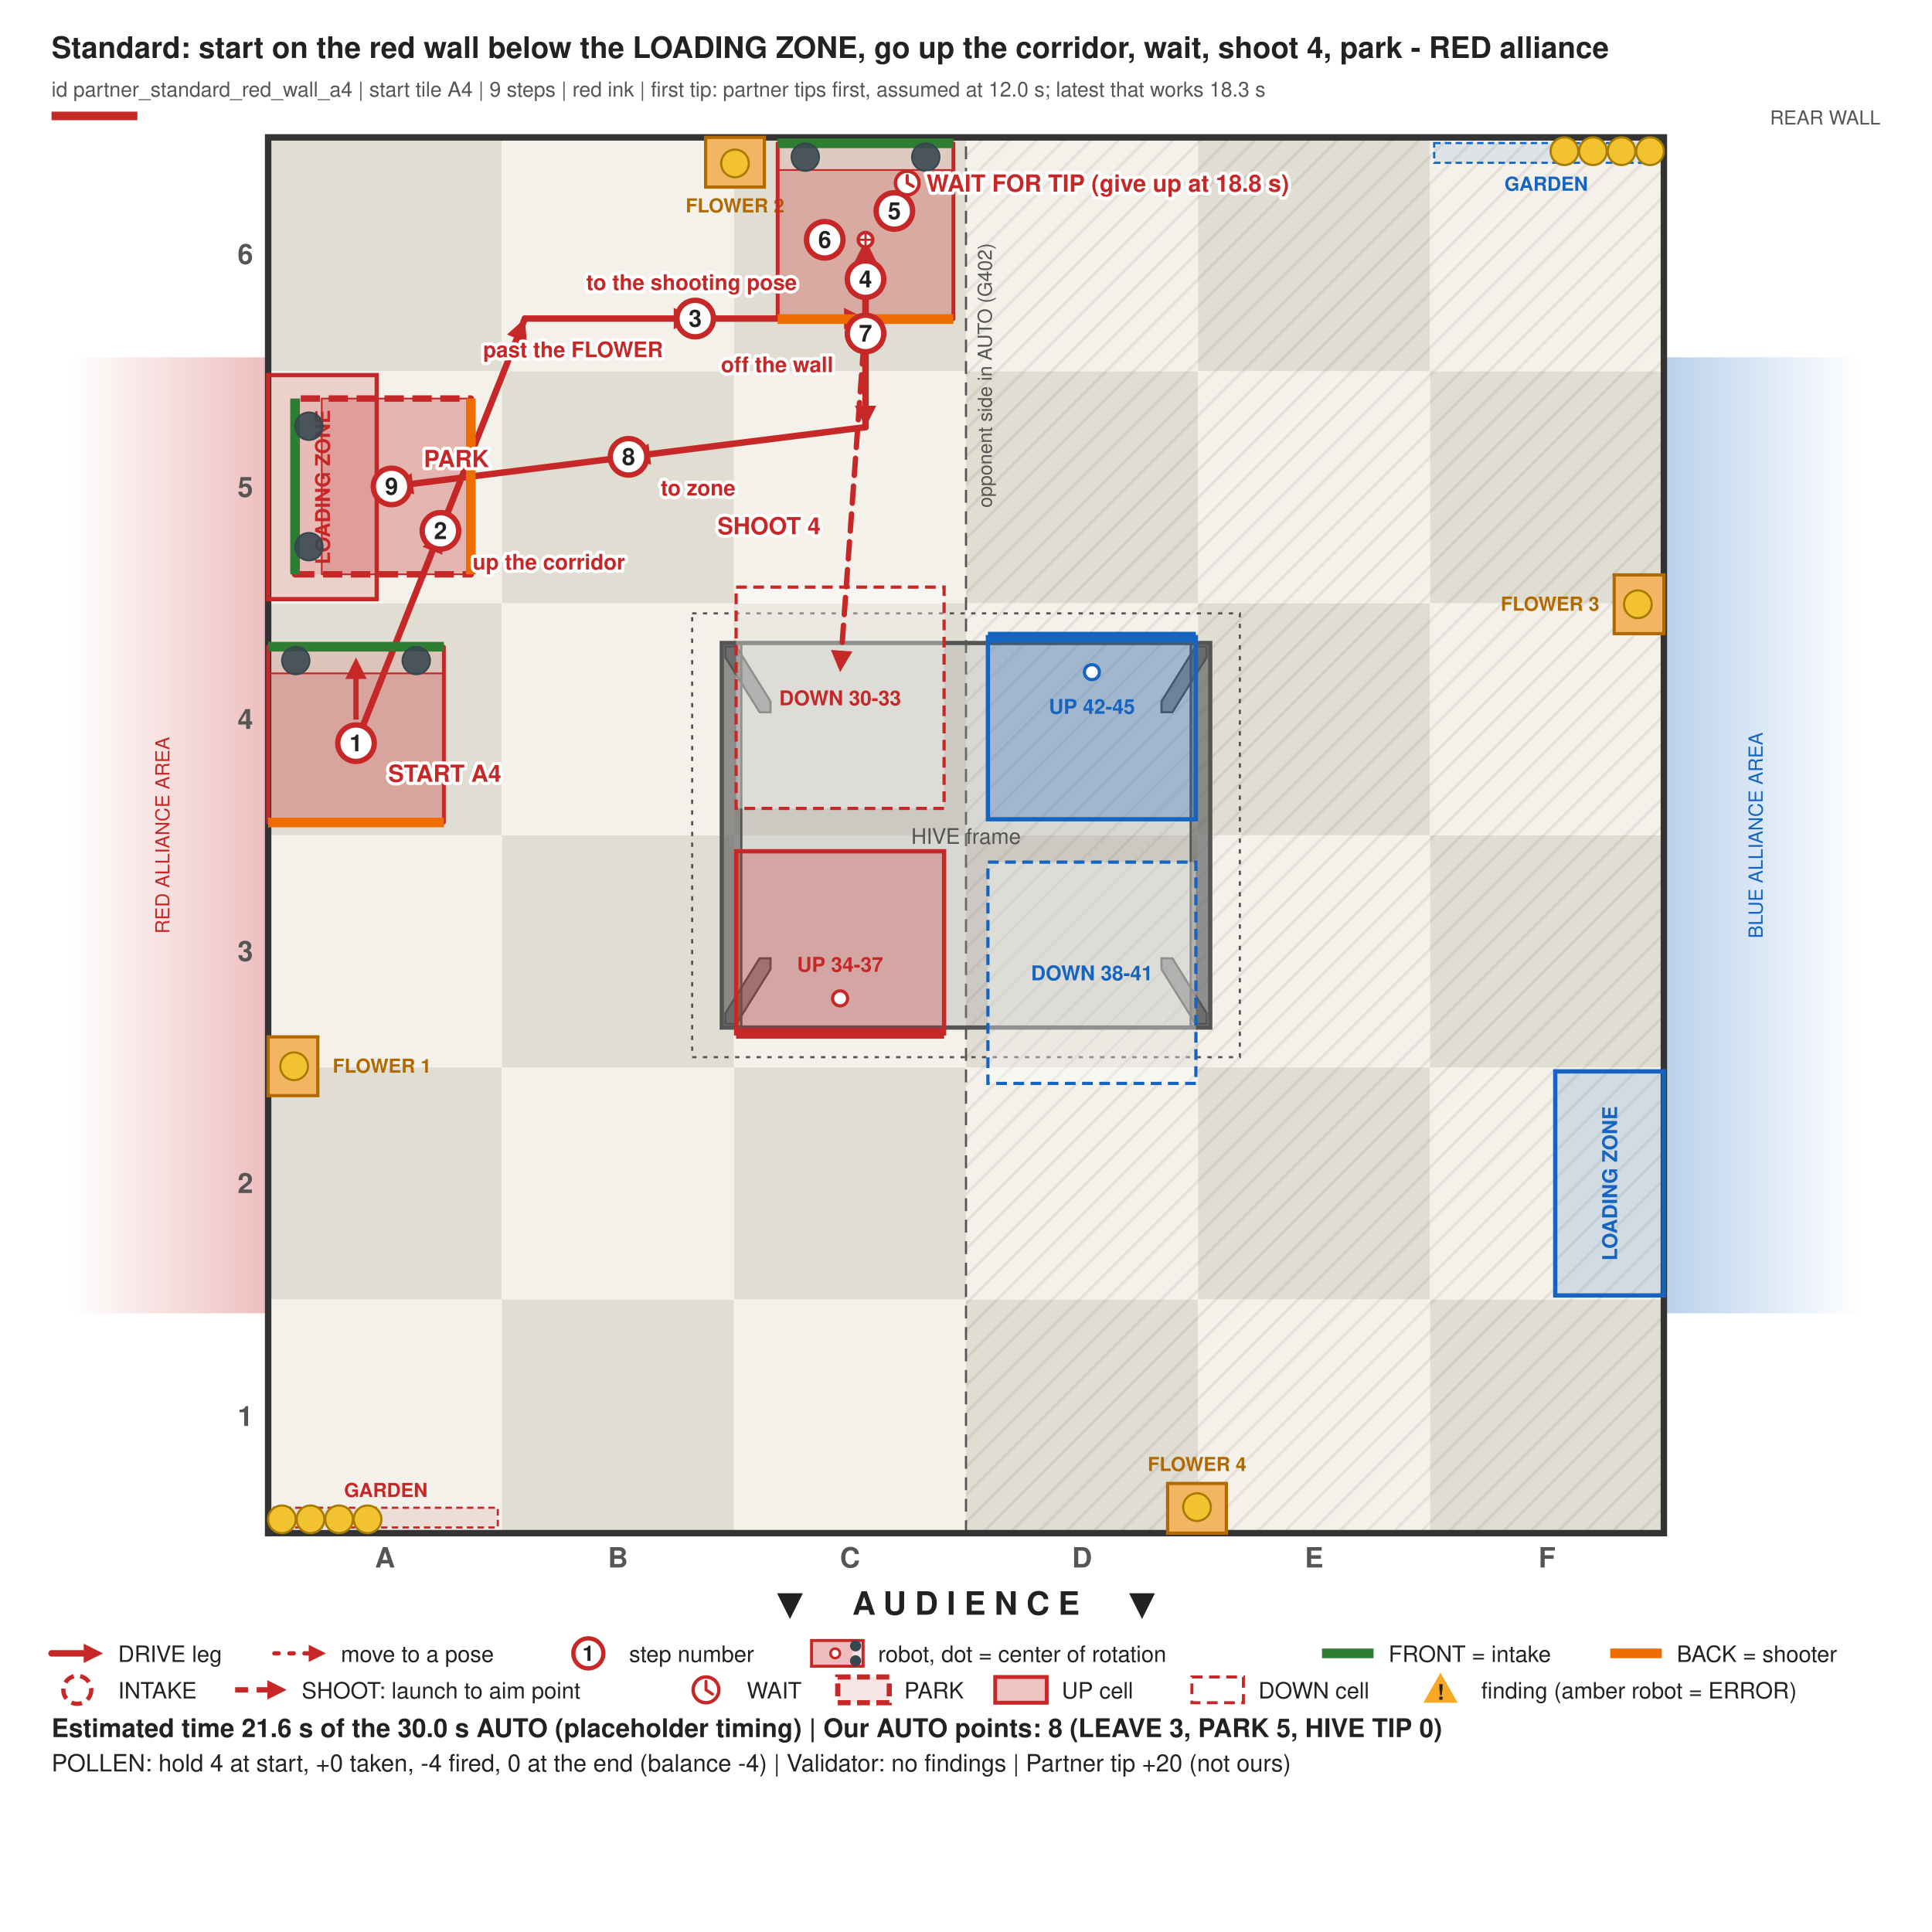
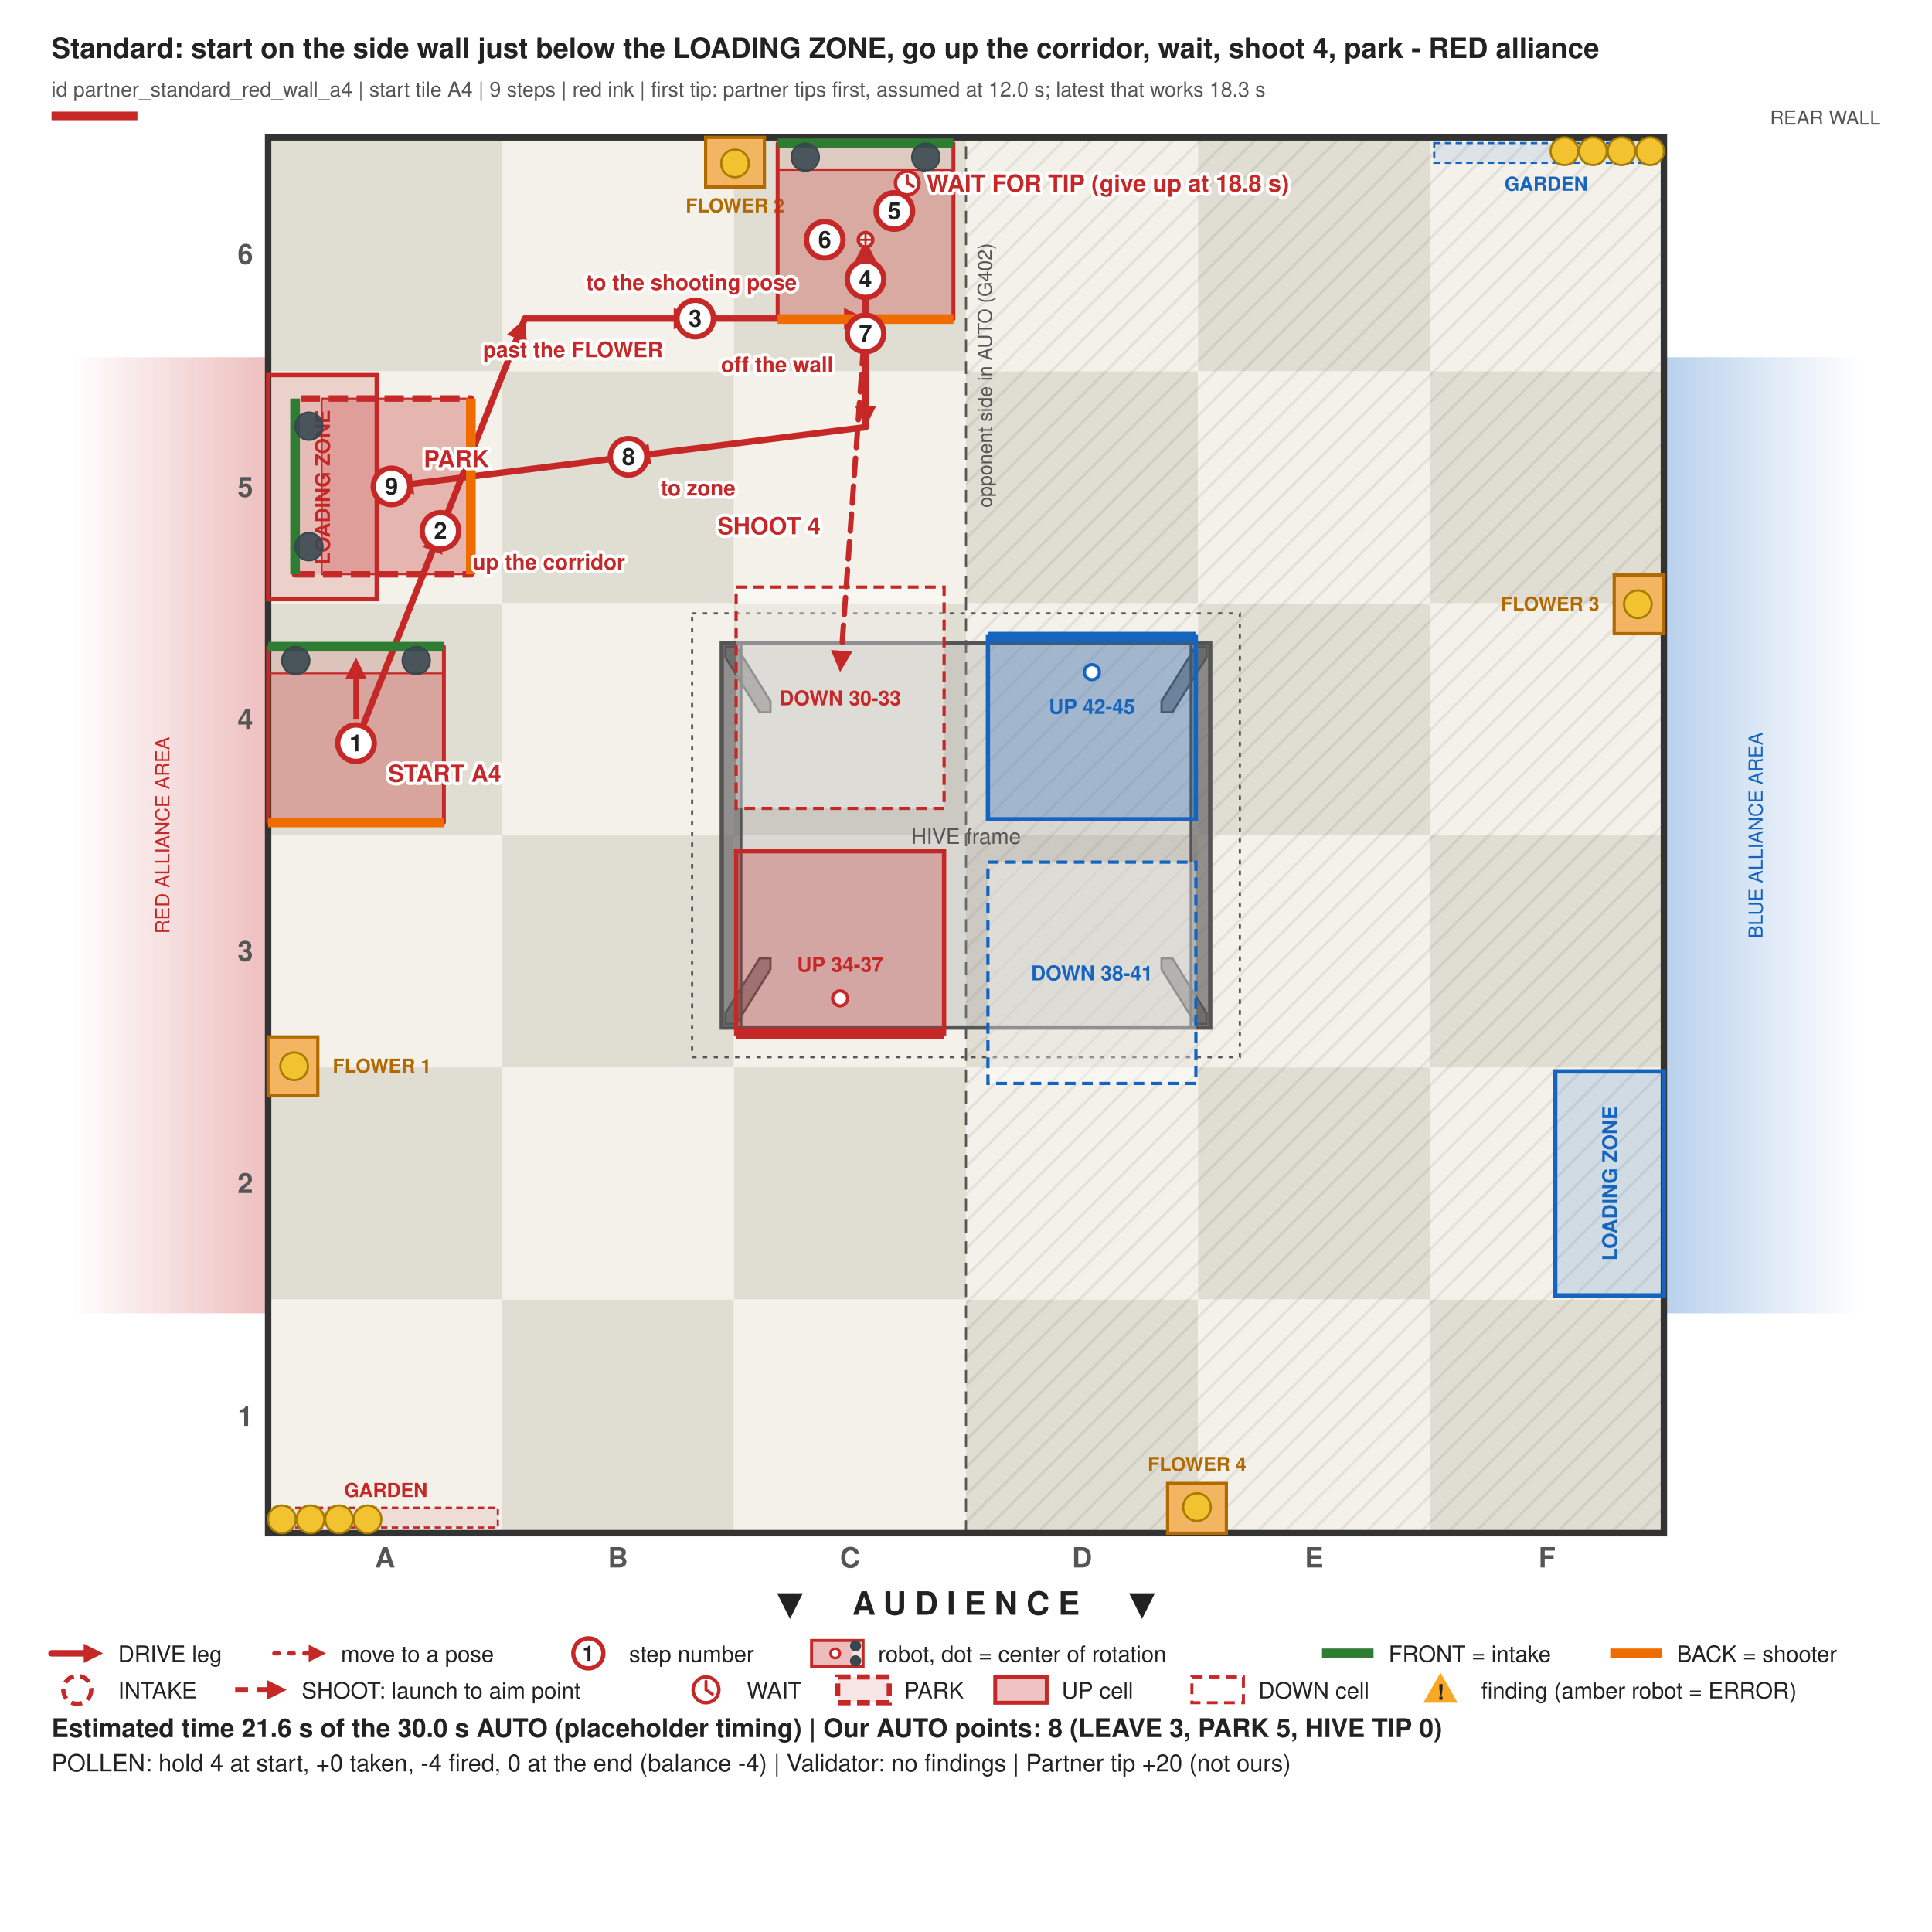
<svg xmlns="http://www.w3.org/2000/svg" viewBox="0 0 900 900" width="900" height="900" role="img" aria-labelledby="svg-title svg-desc" font-family="Helvetica, Arial, sans-serif">
  <defs>
    <linearGradient id="area-red" x1="1" y1="0" x2="0" y2="0">
      <stop offset="0" stop-color="#c62828" stop-opacity="0.30" />
      <stop offset="1" stop-color="#c62828" stop-opacity="0" />
    </linearGradient>
    <linearGradient id="area-blue" x1="0" y1="0" x2="1" y2="0">
      <stop offset="0" stop-color="#1565c0" stop-opacity="0.30" />
      <stop offset="1" stop-color="#1565c0" stop-opacity="0" />
    </linearGradient>
    <pattern id="opponent-hatch" width="9" height="9" patternUnits="userSpaceOnUse" patternTransform="rotate(45)">
      <line x1="0" y1="0" x2="0" y2="9" stroke="#000000" stroke-opacity="0.07" stroke-width="2.5" />
    </pattern>
  </defs>
  <rect id="background" x="0" y="0" width="900" height="900" fill="#ffffff" />
-   <text id="title" x="24" y="27" font-size="13.83" font-weight="bold" fill="#222222">Standard: start on the red wall below the LOADING ZONE, go up the corridor, wait, shoot 4, park - RED alliance</text>
+   <text id="title" x="24" y="27" font-size="13.12" font-weight="bold" fill="#222222">Standard: start on the side wall just below the LOADING ZONE, go up the corridor, wait, shoot 4, park - RED alliance</text>
  <text id="subtitle" x="24" y="45" font-size="9.6" fill="#555555">id partner_standard_red_wall_a4  |  start tile A4  |  9 steps  |  red ink  |  first tip: partner tips first, assumed at 12.0 s; latest that works 18.3 s</text>
  <rect x="24" y="52" width="40" height="4" fill="#c62828" />
  <g id="field">
    <rect class="alliance-area" data-alliance="RED" x="32.9" y="166.43" width="92" height="445.37" fill="url(#area-red)" />
    <rect class="alliance-area" data-alliance="BLUE" x="775.1" y="166.43" width="92" height="445.37" fill="url(#area-blue)" />
    <text x="78.9" y="389.12" font-size="9" fill="#c62828" text-anchor="middle" transform="rotate(-90 78.9 389.12)">RED ALLIANCE AREA</text>
    <text x="821.1" y="389.12" font-size="9" fill="#1565c0" text-anchor="middle" transform="rotate(-90 821.1 389.12)">BLUE ALLIANCE AREA</text>
    <rect class="tile" data-tile="A1" x="124.9" y="605.3" width="108.9" height="108.9" fill="#f3f1ea" />
    <rect class="tile" data-tile="A2" x="124.9" y="497.2" width="108.9" height="108.1" fill="#e0ddd2" />
    <rect class="tile" data-tile="A3" x="124.9" y="389.1" width="108.9" height="108.1" fill="#f3f1ea" />
    <rect class="tile" data-tile="A4" x="124.9" y="281" width="108.9" height="108.1" fill="#e0ddd2" />
    <rect class="tile" data-tile="A5" x="124.9" y="172.9" width="108.9" height="108.1" fill="#f3f1ea" />
    <rect class="tile" data-tile="A6" x="124.9" y="64" width="108.9" height="108.9" fill="#e0ddd2" />
    <rect class="tile" data-tile="B1" x="233.8" y="605.3" width="108.1" height="108.9" fill="#e0ddd2" />
    <rect class="tile" data-tile="B2" x="233.8" y="497.2" width="108.1" height="108.1" fill="#f3f1ea" />
    <rect class="tile" data-tile="B3" x="233.8" y="389.1" width="108.1" height="108.1" fill="#e0ddd2" />
    <rect class="tile" data-tile="B4" x="233.8" y="281" width="108.1" height="108.1" fill="#f3f1ea" />
    <rect class="tile" data-tile="B5" x="233.8" y="172.9" width="108.1" height="108.1" fill="#e0ddd2" />
    <rect class="tile" data-tile="B6" x="233.8" y="64" width="108.1" height="108.9" fill="#f3f1ea" />
    <rect class="tile" data-tile="C1" x="341.9" y="605.3" width="108.1" height="108.9" fill="#f3f1ea" />
    <rect class="tile" data-tile="C2" x="341.9" y="497.2" width="108.1" height="108.1" fill="#e0ddd2" />
    <rect class="tile" data-tile="C3" x="341.9" y="389.1" width="108.1" height="108.1" fill="#f3f1ea" />
    <rect class="tile" data-tile="C4" x="341.9" y="281" width="108.1" height="108.1" fill="#e0ddd2" />
    <rect class="tile" data-tile="C5" x="341.9" y="172.9" width="108.1" height="108.1" fill="#f3f1ea" />
    <rect class="tile" data-tile="C6" x="341.9" y="64" width="108.1" height="108.9" fill="#e0ddd2" />
    <rect class="tile" data-tile="D1" x="450" y="605.3" width="108.1" height="108.9" fill="#e0ddd2" />
    <rect class="tile" data-tile="D2" x="450" y="497.2" width="108.1" height="108.1" fill="#f3f1ea" />
    <rect class="tile" data-tile="D3" x="450" y="389.1" width="108.1" height="108.1" fill="#e0ddd2" />
    <rect class="tile" data-tile="D4" x="450" y="281" width="108.1" height="108.1" fill="#f3f1ea" />
    <rect class="tile" data-tile="D5" x="450" y="172.9" width="108.1" height="108.1" fill="#e0ddd2" />
    <rect class="tile" data-tile="D6" x="450" y="64" width="108.1" height="108.9" fill="#f3f1ea" />
    <rect class="tile" data-tile="E1" x="558.1" y="605.3" width="108.1" height="108.9" fill="#f3f1ea" />
    <rect class="tile" data-tile="E2" x="558.1" y="497.2" width="108.1" height="108.1" fill="#e0ddd2" />
    <rect class="tile" data-tile="E3" x="558.1" y="389.1" width="108.1" height="108.1" fill="#f3f1ea" />
    <rect class="tile" data-tile="E4" x="558.1" y="281" width="108.1" height="108.1" fill="#e0ddd2" />
    <rect class="tile" data-tile="E5" x="558.1" y="172.9" width="108.1" height="108.1" fill="#f3f1ea" />
    <rect class="tile" data-tile="E6" x="558.1" y="64" width="108.1" height="108.9" fill="#e0ddd2" />
    <rect class="tile" data-tile="F1" x="666.2" y="605.3" width="108.9" height="108.9" fill="#e0ddd2" />
    <rect class="tile" data-tile="F2" x="666.2" y="497.2" width="108.9" height="108.1" fill="#f3f1ea" />
    <rect class="tile" data-tile="F3" x="666.2" y="389.1" width="108.9" height="108.1" fill="#e0ddd2" />
    <rect class="tile" data-tile="F4" x="666.2" y="281" width="108.9" height="108.1" fill="#f3f1ea" />
    <rect class="tile" data-tile="F5" x="666.2" y="172.9" width="108.9" height="108.1" fill="#e0ddd2" />
    <rect class="tile" data-tile="F6" x="666.2" y="64" width="108.9" height="108.9" fill="#f3f1ea" />
    <rect id="opponent-side" x="450" y="64" width="325.1" height="650.2" fill="url(#opponent-hatch)" />
    <line id="side-line" x1="450" y1="714.2" x2="450" y2="64" stroke="#555555" stroke-width="1" stroke-dasharray="6 4" />
    <text id="opponent-label" x="462" y="174.86" font-size="9" fill="#555555" text-anchor="middle" transform="rotate(-90 462 174.86)">opponent side in AUTO (G402)</text>
    <text class="tile-label" x="179.35" y="730.2" font-size="13" font-weight="bold" text-anchor="middle" fill="#555555">A</text>
    <text class="tile-label" x="287.85" y="730.2" font-size="13" font-weight="bold" text-anchor="middle" fill="#555555">B</text>
    <text class="tile-label" x="395.95" y="730.2" font-size="13" font-weight="bold" text-anchor="middle" fill="#555555">C</text>
    <text class="tile-label" x="504.05" y="730.2" font-size="13" font-weight="bold" text-anchor="middle" fill="#555555">D</text>
    <text class="tile-label" x="612.15" y="730.2" font-size="13" font-weight="bold" text-anchor="middle" fill="#555555">E</text>
    <text class="tile-label" x="720.65" y="730.2" font-size="13" font-weight="bold" text-anchor="middle" fill="#555555">F</text>
    <text class="tile-label" x="117.9" y="664.25" font-size="13" font-weight="bold" text-anchor="end" fill="#555555">1</text>
    <text class="tile-label" x="117.9" y="555.75" font-size="13" font-weight="bold" text-anchor="end" fill="#555555">2</text>
    <text class="tile-label" x="117.9" y="447.65" font-size="13" font-weight="bold" text-anchor="end" fill="#555555">3</text>
    <text class="tile-label" x="117.9" y="339.55" font-size="13" font-weight="bold" text-anchor="end" fill="#555555">4</text>
    <text class="tile-label" x="117.9" y="231.45" font-size="13" font-weight="bold" text-anchor="end" fill="#555555">5</text>
    <text class="tile-label" x="117.9" y="122.95" font-size="13" font-weight="bold" text-anchor="end" fill="#555555">6</text>
    <rect id="field-border" x="124.9" y="64" width="650.2" height="650.2" fill="none" stroke="#333333" stroke-width="3" />
  </g>
  <g id="structures">
    <rect id="hive-frame" x="336.23" y="299.53" width="227.54" height="179.14" fill="#9a9a9a" fill-opacity="0.30" stroke="#555555" stroke-width="2" />
    <rect id="hive-keepout" x="322.43" y="285.73" width="255.14" height="206.74" fill="none" stroke="#555555" stroke-width="1" stroke-dasharray="2 3" />
    <g id="hive-solid">
      <polygon class="hive-foot" points="336.23,478.67 345.35,478.67 345.35,299.53 336.23,299.53" fill="#555555" fill-opacity="0.55" stroke="#555555" stroke-width="1" />
      <polygon class="hive-foot" points="554.65,478.67 563.77,478.67 563.77,299.53 554.65,299.53" fill="#555555" fill-opacity="0.55" stroke="#555555" stroke-width="1" />
      <polygon class="hive-foot" points="337.94,477.01 343,477.01 358.92,451.48 358.92,446.42 353.86,446.42 337.94,471.95" fill="#555555" fill-opacity="0.55" stroke="#555555" stroke-width="1" />
      <polygon class="hive-foot" points="337.94,306.25 353.86,331.78 358.92,331.78 358.92,326.72 343,301.19 337.94,301.19" fill="#555555" fill-opacity="0.55" stroke="#555555" stroke-width="1" />
      <polygon class="hive-foot" points="541.08,451.48 557,477.01 562.06,477.01 562.06,471.95 546.14,446.42 541.08,446.42" fill="#555555" fill-opacity="0.55" stroke="#555555" stroke-width="1" />
      <polygon class="hive-foot" points="541.08,331.78 546.14,331.78 562.06,306.25 562.06,301.19 557,301.19 541.08,326.72" fill="#555555" fill-opacity="0.55" stroke="#555555" stroke-width="1" />
    </g>
    <text x="450" y="393.1" font-size="10" fill="#555555" text-anchor="middle">HIVE frame</text>
    <g class="hive" data-alliance="RED">
      <g class="cell cell-down" data-alliance="RED" data-side="REAR">
        <rect x="342.91" y="273.5" width="96.88" height="103.09" fill="#ffffff" fill-opacity="0.35" stroke="#c62828" stroke-width="1.5" stroke-dasharray="5 3" />
        <text x="391.35" y="328.55" font-size="9.5" font-weight="bold" fill="#c62828" text-anchor="middle">DOWN 30-33</text>
      </g>
      <g class="cell cell-up" data-alliance="RED" data-side="AUDIENCE">
        <rect x="342.91" y="396.55" width="96.88" height="84.82" fill="#c62828" fill-opacity="0.28" stroke="#c62828" stroke-width="2" />
        <line class="cell-opening" x1="342.91" y1="481.38" x2="439.79" y2="481.38" stroke="#c62828" stroke-width="5" />
        <circle class="aim-point" cx="391.35" cy="465.08" r="3.5" fill="#ffffff" stroke="#c62828" stroke-width="1.5" />
        <text x="391.35" y="452.68" font-size="9.5" font-weight="bold" fill="#c62828" text-anchor="middle">UP 34-37</text>
      </g>
    </g>
    <g class="hive" data-alliance="BLUE">
      <g class="cell cell-down" data-alliance="BLUE" data-side="AUDIENCE">
        <rect x="460.21" y="401.61" width="96.88" height="103.09" fill="#ffffff" fill-opacity="0.35" stroke="#1565c0" stroke-width="1.5" stroke-dasharray="5 3" />
        <text x="508.65" y="456.66" font-size="9.5" font-weight="bold" fill="#1565c0" text-anchor="middle">DOWN 38-41</text>
      </g>
      <g class="cell cell-up" data-alliance="BLUE" data-side="REAR">
        <rect x="460.21" y="296.82" width="96.88" height="84.82" fill="#1565c0" fill-opacity="0.28" stroke="#1565c0" stroke-width="2" />
        <line class="cell-opening" x1="460.21" y1="296.82" x2="557.09" y2="296.82" stroke="#1565c0" stroke-width="5" />
        <circle class="aim-point" cx="508.65" cy="313.12" r="3.5" fill="#ffffff" stroke="#1565c0" stroke-width="1.5" />
        <text x="508.65" y="332.52" font-size="9.5" font-weight="bold" fill="#1565c0" text-anchor="middle">UP 42-45</text>
      </g>
    </g>
    <g class="flower" data-flower="1">
      <rect x="124.9" y="483.02" width="23.15" height="27.37" fill="#f3b562" stroke="#b26a00" stroke-width="1.5" />
      <circle cx="137.02" cy="496.71" r="6.44" fill="#f2c230" stroke="#a67c00" stroke-width="1" />
      <text x="154.95" y="499.71" font-size="9" fill="#b26a00" font-weight="bold" text-anchor="start">FLOWER 1</text>
    </g>
    <g class="flower" data-flower="2">
      <rect x="328.71" y="64" width="27.37" height="23.15" fill="#f3b562" stroke="#b26a00" stroke-width="1.5" />
      <circle cx="342.39" cy="76.12" r="6.44" fill="#f2c230" stroke="#a67c00" stroke-width="1" />
      <text x="342.39" y="98.95" font-size="9" fill="#b26a00" font-weight="bold" text-anchor="middle">FLOWER 2</text>
    </g>
    <g class="flower" data-flower="3">
      <rect x="751.95" y="267.81" width="23.15" height="27.37" fill="#f3b562" stroke="#b26a00" stroke-width="1.5" />
      <circle cx="762.98" cy="281.49" r="6.44" fill="#f2c230" stroke="#a67c00" stroke-width="1" />
      <text x="745.05" y="284.49" font-size="9" fill="#b26a00" font-weight="bold" text-anchor="end">FLOWER 3</text>
    </g>
    <g class="flower" data-flower="4">
      <rect x="543.92" y="691.05" width="27.37" height="23.15" fill="#f3b562" stroke="#b26a00" stroke-width="1.5" />
      <circle cx="557.61" cy="702.08" r="6.44" fill="#f2c230" stroke="#a67c00" stroke-width="1" />
      <text x="557.61" y="685.25" font-size="9" fill="#b26a00" font-weight="bold" text-anchor="middle">FLOWER 4</text>
    </g>
    <g class="garden" data-alliance="RED">
      <rect x="127.54" y="702.36" width="104.37" height="9.2" fill="#c62828" fill-opacity="0.10" stroke="#c62828" stroke-width="1" stroke-dasharray="3 2" />
      <circle class="pollen" cx="131.34" cy="707.76" r="6.44" fill="#f2c230" stroke="#a67c00" stroke-width="1" />
      <circle class="pollen" cx="144.63" cy="707.76" r="6.44" fill="#f2c230" stroke="#a67c00" stroke-width="1" />
      <circle class="pollen" cx="157.93" cy="707.76" r="6.44" fill="#f2c230" stroke="#a67c00" stroke-width="1" />
      <circle class="pollen" cx="171.22" cy="707.76" r="6.44" fill="#f2c230" stroke="#a67c00" stroke-width="1" />
      <text x="179.73" y="697.36" font-size="9" fill="#c62828" text-anchor="middle" font-weight="bold">GARDEN</text>
    </g>
    <g class="loading-zone" data-alliance="RED">
      <rect x="124.9" y="174.74" width="50.6" height="104.37" fill="#c62828" fill-opacity="0.16" stroke="#c62828" stroke-width="2" />
      <text x="150.2" y="230.43" font-size="9.5" font-weight="bold" fill="#c62828" text-anchor="middle" transform="rotate(-90 150.2 226.93)">LOADING ZONE</text>
    </g>
    <g class="garden" data-alliance="BLUE">
      <rect x="668.09" y="66.64" width="104.37" height="9.2" fill="#1565c0" fill-opacity="0.10" stroke="#1565c0" stroke-width="1" stroke-dasharray="3 2" />
      <circle class="pollen" cx="768.66" cy="70.44" r="6.44" fill="#f2c230" stroke="#a67c00" stroke-width="1" />
      <circle class="pollen" cx="755.37" cy="70.44" r="6.44" fill="#f2c230" stroke="#a67c00" stroke-width="1" />
      <circle class="pollen" cx="742.07" cy="70.44" r="6.44" fill="#f2c230" stroke="#a67c00" stroke-width="1" />
      <circle class="pollen" cx="728.78" cy="70.44" r="6.44" fill="#f2c230" stroke="#a67c00" stroke-width="1" />
      <text x="720.27" y="88.84" font-size="9" fill="#1565c0" text-anchor="middle" font-weight="bold">GARDEN</text>
    </g>
    <g class="loading-zone" data-alliance="BLUE">
      <rect x="724.5" y="499.09" width="50.6" height="104.37" fill="#1565c0" fill-opacity="0.16" stroke="#1565c0" stroke-width="2" />
      <text x="749.8" y="554.77" font-size="9.5" font-weight="bold" fill="#1565c0" text-anchor="middle" transform="rotate(-90 749.8 551.27)">LOADING ZONE</text>
    </g>
    <text id="audience-label" x="450" y="752.2" font-size="15" font-weight="bold" letter-spacing="4" text-anchor="middle" fill="#222222">AUDIENCE</text>
    <polygon class="compass-arrow" points="362,742.2 374,742.2 368,754.2" fill="#222222" />
    <polygon class="compass-arrow" points="526,742.2 538,742.2 532,754.2" fill="#222222" />
    <text x="876" y="58" font-size="9" fill="#555555" text-anchor="end">REAR WALL</text>
  </g>
  <g id="route" data-ink="#c62828" data-alliance="RED" data-route="partner_standard_red_wall_a4">
    <g class="drive-leg" data-step="2" data-mode="CONSTANT">
      <path class="leg" d="M 165.84 346.2 L 244.5 148.4" fill="none" stroke="#c62828" stroke-width="3" stroke-linecap="round" stroke-linejoin="round" />
      <polygon class="arrowhead" points="205.17,247.3 206.12,258.44 196.83,254.75" fill="#c62828" />
      <polygon class="arrowhead" points="244.5,148.4 245.45,159.54 236.16,155.85" fill="#c62828" />
    </g>
    <g class="drive-leg" data-step="3" data-mode="CONSTANT">
      <path class="leg" d="M 244.5 148.4 L 403.2 148.4" fill="none" stroke="#c62828" stroke-width="3" stroke-linecap="round" stroke-linejoin="round" />
      <polygon class="arrowhead" points="323.85,148.4 313.85,153.4 313.85,143.4" fill="#c62828" />
      <polygon class="arrowhead" points="403.2,148.4 393.2,153.4 393.2,143.4" fill="#c62828" />
    </g>
    <g class="drive-leg" data-step="4" data-mode="CONSTANT">
      <path class="leg" d="M 403.2 148.4 L 403.2 111.7" fill="none" stroke="#c62828" stroke-width="3" stroke-linecap="round" stroke-linejoin="round" />
      <polygon class="arrowhead" points="403.2,111.7 408.2,121.7 398.2,121.7" fill="#c62828" />
    </g>
    <g class="drive-leg" data-step="7" data-mode="CONSTANT">
      <path class="leg" d="M 403.2 111.7 L 403.2 199" fill="none" stroke="#c62828" stroke-width="3" stroke-linecap="round" stroke-linejoin="round" />
      <polygon class="arrowhead" points="403.2,199 398.2,189 408.2,189" fill="#c62828" />
    </g>
    <g class="drive-leg" data-step="8" data-mode="LINEAR">
      <path class="leg" d="M 403.2 199 L 182.4 226.6" fill="none" stroke="#c62828" stroke-width="3" stroke-linecap="round" stroke-linejoin="round" />
      <polygon class="arrowhead" points="292.8,212.8 302.1,206.6 303.34,216.52" fill="#c62828" />
      <polygon class="arrowhead" points="182.4,226.6 191.7,220.4 192.94,230.32" fill="#c62828" />
    </g>
    <g id="start-footprint" class="footprint start" data-step="1">
      <polygon class="outline" points="124.9,301.26 124.9,383.14 206.78,383.14 206.78,301.26" fill="#c62828" fill-opacity="0.14" stroke="#c62828" stroke-width="1.8" stroke-linejoin="round" />
      <polygon class="chassis" points="124.9,313.68 124.9,383.14 206.78,383.14 206.78,313.68" fill="#c62828" fill-opacity="0.2" stroke="#c62828" stroke-width="0.8" stroke-linejoin="round" />
      <line class="front-edge" x1="124.9" y1="301.26" x2="206.78" y2="301.26" stroke="#2e7d32" stroke-width="4.5" />
      <line class="back-edge" x1="124.9" y1="383.14" x2="206.78" y2="383.14" stroke="#ef6c00" stroke-width="4.5" />
      <circle class="wheel" data-wheel="LEFT" cx="137.78" cy="307.7" r="6.44" fill="#37474f" fill-opacity="0.88" stroke="#37474f" stroke-width="0.8" />
      <circle class="wheel" data-wheel="RIGHT" cx="193.9" cy="307.7" r="6.44" fill="#37474f" fill-opacity="0.88" stroke="#37474f" stroke-width="0.8" />
      <g class="pose-point" data-x="8.9" data-y="80">
        <circle cx="165.84" cy="346.2" r="3.4" fill="#ffffff" fill-opacity="0.92" stroke="#c62828" stroke-width="1.6" />
        <line x1="162.44" y1="346.2" x2="169.24" y2="346.2" stroke="#c62828" stroke-width="1" />
        <line x1="165.84" y1="342.8" x2="165.84" y2="349.6" stroke="#c62828" stroke-width="1" />
      </g>
      <line class="heading-arrow" x1="165.84" y1="335.2" x2="165.84" y2="314.26" stroke="#c62828" stroke-width="2.5" />
      <polygon class="arrowhead" points="165.84,306.26 170.84,316.26 160.84,316.26" fill="#c62828" />
    </g>
    <g class="shoot-pose" data-step="6" data-nominal="false">
      <polygon class="outline" points="362.26,66.76 362.26,148.64 444.14,148.64 444.14,66.76" fill="#c62828" fill-opacity="0.1" stroke="#c62828" stroke-width="1.8" stroke-linejoin="round" />
      <polygon class="chassis" points="362.26,79.18 362.26,148.64 444.14,148.64 444.14,79.18" fill="#c62828" fill-opacity="0.2" stroke="#c62828" stroke-width="0.8" stroke-linejoin="round" />
      <line class="front-edge" x1="362.26" y1="66.76" x2="444.14" y2="66.76" stroke="#2e7d32" stroke-width="4.5" />
      <line class="back-edge" x1="362.26" y1="148.64" x2="444.14" y2="148.64" stroke="#ef6c00" stroke-width="4.5" />
      <circle class="wheel" data-wheel="LEFT" cx="375.14" cy="73.2" r="6.44" fill="#37474f" fill-opacity="0.88" stroke="#37474f" stroke-width="0.8" />
      <circle class="wheel" data-wheel="RIGHT" cx="431.26" cy="73.2" r="6.44" fill="#37474f" fill-opacity="0.88" stroke="#37474f" stroke-width="0.8" />
      <g class="pose-point" data-x="60.5" data-y="130.98">
        <circle cx="403.2" cy="111.7" r="3.4" fill="#ffffff" fill-opacity="0.92" stroke="#c62828" stroke-width="1.6" />
        <line x1="399.8" y1="111.7" x2="406.6" y2="111.7" stroke="#c62828" stroke-width="1" />
        <line x1="403.2" y1="108.3" x2="403.2" y2="115.1" stroke="#c62828" stroke-width="1" />
      </g>
      <line class="shot" x1="403.2" y1="148.64" x2="392" y2="304.14" stroke="#c62828" stroke-width="2.5" stroke-dasharray="8 5" stroke-linecap="round" />
      <polygon class="arrowhead" points="391.35,313.12 387.08,302.78 397.06,303.5" fill="#c62828" />
    </g>
    <g class="park-outline" data-step="9">
      <polygon class="outline" points="137.46,267.54 219.34,267.54 219.34,185.66 137.46,185.66" fill="#c62828" fill-opacity="0.12" stroke="#c62828" stroke-width="3" stroke-dasharray="9 4" stroke-linejoin="round" />
      <polygon class="chassis" points="149.88,267.54 219.34,267.54 219.34,185.66 149.88,185.66" fill="#c62828" fill-opacity="0.2" stroke="#c62828" stroke-width="0.8" stroke-linejoin="round" />
      <line class="front-edge" x1="137.46" y1="267.54" x2="137.46" y2="185.66" stroke="#2e7d32" stroke-width="4.5" />
      <line class="back-edge" x1="219.34" y1="267.54" x2="219.34" y2="185.66" stroke="#ef6c00" stroke-width="4.5" />
      <circle class="wheel" data-wheel="LEFT" cx="143.9" cy="254.66" r="6.44" fill="#37474f" fill-opacity="0.88" stroke="#37474f" stroke-width="0.8" />
      <circle class="wheel" data-wheel="RIGHT" cx="143.9" cy="198.54" r="6.44" fill="#37474f" fill-opacity="0.88" stroke="#37474f" stroke-width="0.8" />
      <g class="pose-point" data-x="12.5" data-y="106">
        <circle cx="182.4" cy="226.6" r="3.4" fill="#ffffff" fill-opacity="0.92" stroke="#c62828" stroke-width="1.6" />
        <line x1="179" y1="226.6" x2="185.8" y2="226.6" stroke="#c62828" stroke-width="1" />
        <line x1="182.4" y1="223.2" x2="182.4" y2="230" stroke="#c62828" stroke-width="1" />
      </g>
    </g>
    <g id="badges">
      <g class="badge" data-step="1" data-kind="START">
        <circle cx="165.84" cy="346.2" r="8.5" fill="#ffffff" stroke="#c62828" stroke-width="2.5" />
        <text x="165.84" y="350" font-size="11" font-weight="bold" text-anchor="middle" fill="#222222">1</text>
      </g>
      <g class="badge" data-step="2" data-kind="DRIVE">
        <circle cx="205.17" cy="247.3" r="8.5" fill="#ffffff" stroke="#c62828" stroke-width="2.5" />
        <text x="205.17" y="251.1" font-size="11" font-weight="bold" text-anchor="middle" fill="#222222">2</text>
      </g>
      <g class="badge" data-step="3" data-kind="DRIVE">
        <circle cx="323.85" cy="148.4" r="8.5" fill="#ffffff" stroke="#c62828" stroke-width="2.5" />
        <text x="323.85" y="152.2" font-size="11" font-weight="bold" text-anchor="middle" fill="#222222">3</text>
      </g>
      <g class="badge" data-step="4" data-kind="DRIVE">
        <circle cx="403.2" cy="130.05" r="8.5" fill="#ffffff" stroke="#c62828" stroke-width="2.5" />
        <text x="403.2" y="133.85" font-size="11" font-weight="bold" text-anchor="middle" fill="#222222">4</text>
      </g>
      <g class="badge" data-step="5" data-kind="WAIT_FOR_TIP">
        <circle cx="416.63" cy="98.27" r="8.5" fill="#ffffff" stroke="#c62828" stroke-width="2.5" />
        <text x="416.63" y="102.07" font-size="11" font-weight="bold" text-anchor="middle" fill="#222222">5</text>
      </g>
      <g class="badge" data-step="6" data-kind="SHOOT">
        <circle cx="384.2" cy="111.7" r="8.5" fill="#ffffff" stroke="#c62828" stroke-width="2.5" />
        <text x="384.2" y="115.5" font-size="11" font-weight="bold" text-anchor="middle" fill="#222222">6</text>
      </g>
      <g class="badge" data-step="7" data-kind="DRIVE">
        <circle cx="403.2" cy="155.35" r="8.5" fill="#ffffff" stroke="#c62828" stroke-width="2.5" />
        <text x="403.2" y="159.15" font-size="11" font-weight="bold" text-anchor="middle" fill="#222222">7</text>
      </g>
      <g class="badge" data-step="8" data-kind="DRIVE">
        <circle cx="292.8" cy="212.8" r="8.5" fill="#ffffff" stroke="#c62828" stroke-width="2.5" />
        <text x="292.8" y="216.6" font-size="11" font-weight="bold" text-anchor="middle" fill="#222222">8</text>
      </g>
      <g class="badge" data-step="9" data-kind="PARK">
        <circle cx="182.4" cy="226.6" r="8.5" fill="#ffffff" stroke="#c62828" stroke-width="2.5" />
        <text x="182.4" y="230.4" font-size="11" font-weight="bold" text-anchor="middle" fill="#222222">9</text>
      </g>
    </g>
    <g id="step-labels">
      <text class="step-label" x="180.84" y="364.2" font-size="11" font-weight="bold" fill="#c62828" text-anchor="start" stroke="#ffffff" stroke-width="3" stroke-linejoin="round" paint-order="stroke">START A4</text>
      <text class="step-label" x="220.17" y="265.3" font-size="10" font-weight="bold" fill="#c62828" text-anchor="start" stroke="#ffffff" stroke-width="3" stroke-linejoin="round" paint-order="stroke">up the corridor</text>
      <text class="step-label" x="308.85" y="166.4" font-size="10" font-weight="bold" fill="#c62828" text-anchor="end" stroke="#ffffff" stroke-width="3" stroke-linejoin="round" paint-order="stroke">past the FLOWER</text>
      <text class="step-label" x="371.2" y="135.05" font-size="10" font-weight="bold" fill="#c62828" text-anchor="end" stroke="#ffffff" stroke-width="3" stroke-linejoin="round" paint-order="stroke">to the shooting pose</text>
      <g class="clock">
        <circle cx="422.63" cy="85.27" r="5.5" fill="#ffffff" stroke="#c62828" stroke-width="1.6" />
        <polyline points="422.63,81.77 422.63,85.27 425.43,86.87" fill="none" stroke="#c62828" stroke-width="1.4" stroke-linecap="round" />
      </g>
      <text class="step-label" x="431.63" y="89.27" font-size="11" font-weight="bold" fill="#c62828" text-anchor="start" stroke="#ffffff" stroke-width="3" stroke-linejoin="round" paint-order="stroke">WAIT FOR TIP (give up at 18.8 s)</text>
      <text class="step-label" x="382.27" y="248.88" font-size="11" font-weight="bold" fill="#c62828" text-anchor="end" stroke="#ffffff" stroke-width="3" stroke-linejoin="round" paint-order="stroke">SHOOT 4</text>
      <text class="step-label" x="388.2" y="173.35" font-size="10" font-weight="bold" fill="#c62828" text-anchor="end" stroke="#ffffff" stroke-width="3" stroke-linejoin="round" paint-order="stroke">off the wall</text>
      <text class="step-label" x="307.8" y="230.8" font-size="10" font-weight="bold" fill="#c62828" text-anchor="start" stroke="#ffffff" stroke-width="3" stroke-linejoin="round" paint-order="stroke">to zone</text>
      <text class="step-label" x="197.4" y="217.6" font-size="11" font-weight="bold" fill="#c62828" text-anchor="start" stroke="#ffffff" stroke-width="3" stroke-linejoin="round" paint-order="stroke">PARK</text>
    </g>
    <g id="issue-marks">
</g>
  </g>
  <g id="legend">
    <g class="legend-item" data-icon="drive">
      <line x1="24" y1="770.2" x2="40" y2="770.2" stroke="#c62828" stroke-width="3" stroke-linecap="round" />
      <polygon class="arrowhead" points="48,770.2 39,774.7 39,765.7" fill="#c62828" />
      <text x="55" y="774.2" font-size="10.5" fill="#222222">DRIVE leg</text>
    </g>
    <g class="legend-item" data-icon="approach">
      <line x1="127.81" y1="770.2" x2="143.81" y2="770.2" stroke="#c62828" stroke-width="2" stroke-dasharray="2 5" stroke-linecap="round" />
      <polygon class="arrowhead" points="151.81,770.2 143.81,774.2 143.81,766.2" fill="#c62828" />
      <text x="158.81" y="774.2" font-size="10.5" fill="#222222">move to a pose</text>
    </g>
    <g class="legend-item" data-icon="badge">
      <circle cx="274.07" cy="770.2" r="7" fill="#ffffff" stroke="#c62828" stroke-width="2" />
      <text x="274.07" y="773.7" font-size="10" font-weight="bold" text-anchor="middle" fill="#222222">1</text>
      <text x="293.07" y="774.2" font-size="10.5" fill="#222222">step number</text>
    </g>
    <g class="legend-item" data-icon="robot">
      <rect x="378.06" y="764.2" width="24" height="12" fill="#c62828" fill-opacity="0.14" stroke="#c62828" stroke-width="1.4" />
      <rect x="378.06" y="764.2" width="19" height="12" fill="#c62828" fill-opacity="0.2" />
      <circle cx="398.56" cy="766.7" r="2.6" fill="#37474f" />
      <circle cx="398.56" cy="773.7" r="2.6" fill="#37474f" />
      <circle cx="389.06" cy="770.2" r="2.2" fill="#ffffff" stroke="#c62828" stroke-width="1.2" />
      <text x="409.06" y="774.2" font-size="10.5" fill="#222222">robot, dot = center of rotation</text>
    </g>
    <g class="legend-item" data-icon="front">
      <line x1="615.85" y1="770.2" x2="639.85" y2="770.2" stroke="#2e7d32" stroke-width="4.5" />
      <text x="646.85" y="774.2" font-size="10.5" fill="#222222">FRONT = intake</text>
    </g>
    <g class="legend-item" data-icon="back">
      <line x1="750.11" y1="770.2" x2="774.11" y2="770.2" stroke="#ef6c00" stroke-width="4.5" />
      <text x="781.11" y="774.2" font-size="10.5" fill="#222222">BACK = shooter</text>
    </g>
    <g class="legend-item" data-icon="intake">
      <circle cx="36" cy="787.2" r="6.5" fill="none" stroke="#c62828" stroke-width="2" stroke-dasharray="5 3" />
      <text x="55" y="791.2" font-size="10.5" fill="#222222">INTAKE</text>
    </g>
    <g class="legend-item" data-icon="shoot">
      <line x1="109.54" y1="787.2" x2="125.54" y2="787.2" stroke="#c62828" stroke-width="2.5" stroke-dasharray="6 4" />
      <polygon class="arrowhead" points="133.54,787.2 124.54,791.7 124.54,782.7" fill="#c62828" />
      <text x="140.54" y="791.2" font-size="10.5" fill="#222222">SHOOT: launch to aim point</text>
    </g>
    <g class="legend-item" data-icon="wait">
      <circle cx="328.88" cy="787.2" r="6" fill="#ffffff" stroke="#c62828" stroke-width="1.6" />
      <polyline points="328.88,783.2 328.88,787.2 331.88,789.2" fill="none" stroke="#c62828" stroke-width="1.4" stroke-linecap="round" />
      <text x="347.88" y="791.2" font-size="10.5" fill="#222222">WAIT</text>
    </g>
    <g class="legend-item" data-icon="park">
      <rect x="390.24" y="781.2" width="24" height="12" fill="#c62828" fill-opacity="0.12" stroke="#c62828" stroke-width="2.4" stroke-dasharray="6 3" />
      <text x="421.24" y="791.2" font-size="10.5" fill="#222222">PARK</text>
    </g>
    <g class="legend-item" data-icon="up">
      <rect x="463.6" y="781.2" width="24" height="12" fill="#c62828" fill-opacity="0.28" stroke="#c62828" stroke-width="1.8" />
      <text x="494.6" y="791.2" font-size="10.5" fill="#222222">UP cell</text>
    </g>
    <g class="legend-item" data-icon="down">
      <rect x="555.23" y="781.2" width="24" height="12" fill="#ffffff" fill-opacity="0.35" stroke="#c62828" stroke-width="1.4" stroke-dasharray="5 3" />
      <text x="586.23" y="791.2" font-size="10.5" fill="#222222">DOWN cell</text>
    </g>
    <g class="legend-item" data-icon="issue">
      <polygon points="671.04,779.2 679.04,793.2 663.04,793.2" fill="#f9a825" />
      <text x="671.04" y="791.8" font-size="10" font-weight="bold" text-anchor="middle" fill="#222222">!</text>
      <text x="690.04" y="791.2" font-size="10.5" fill="#222222">finding (amber robot = ERROR)</text>
    </g>
  </g>
  <g id="footer">
    <text id="footer-metrics" x="24" y="809.2" font-size="12" font-weight="bold" fill="#222222">Estimated time 21.6 s of the 30.0 s AUTO (placeholder timing)   |   Our AUTO points: 8  (LEAVE 3, PARK 5, HIVE TIP 0)</text>
    <text id="footer-pollen" x="24" y="825.2" font-size="11.1" fill="#222222">POLLEN: hold 4 at start, +0 taken, -4 fired, 0 at the end (balance -4)   |   Validator: no findings   |   Partner tip +20 (not ours)</text>
  </g>
</svg>
